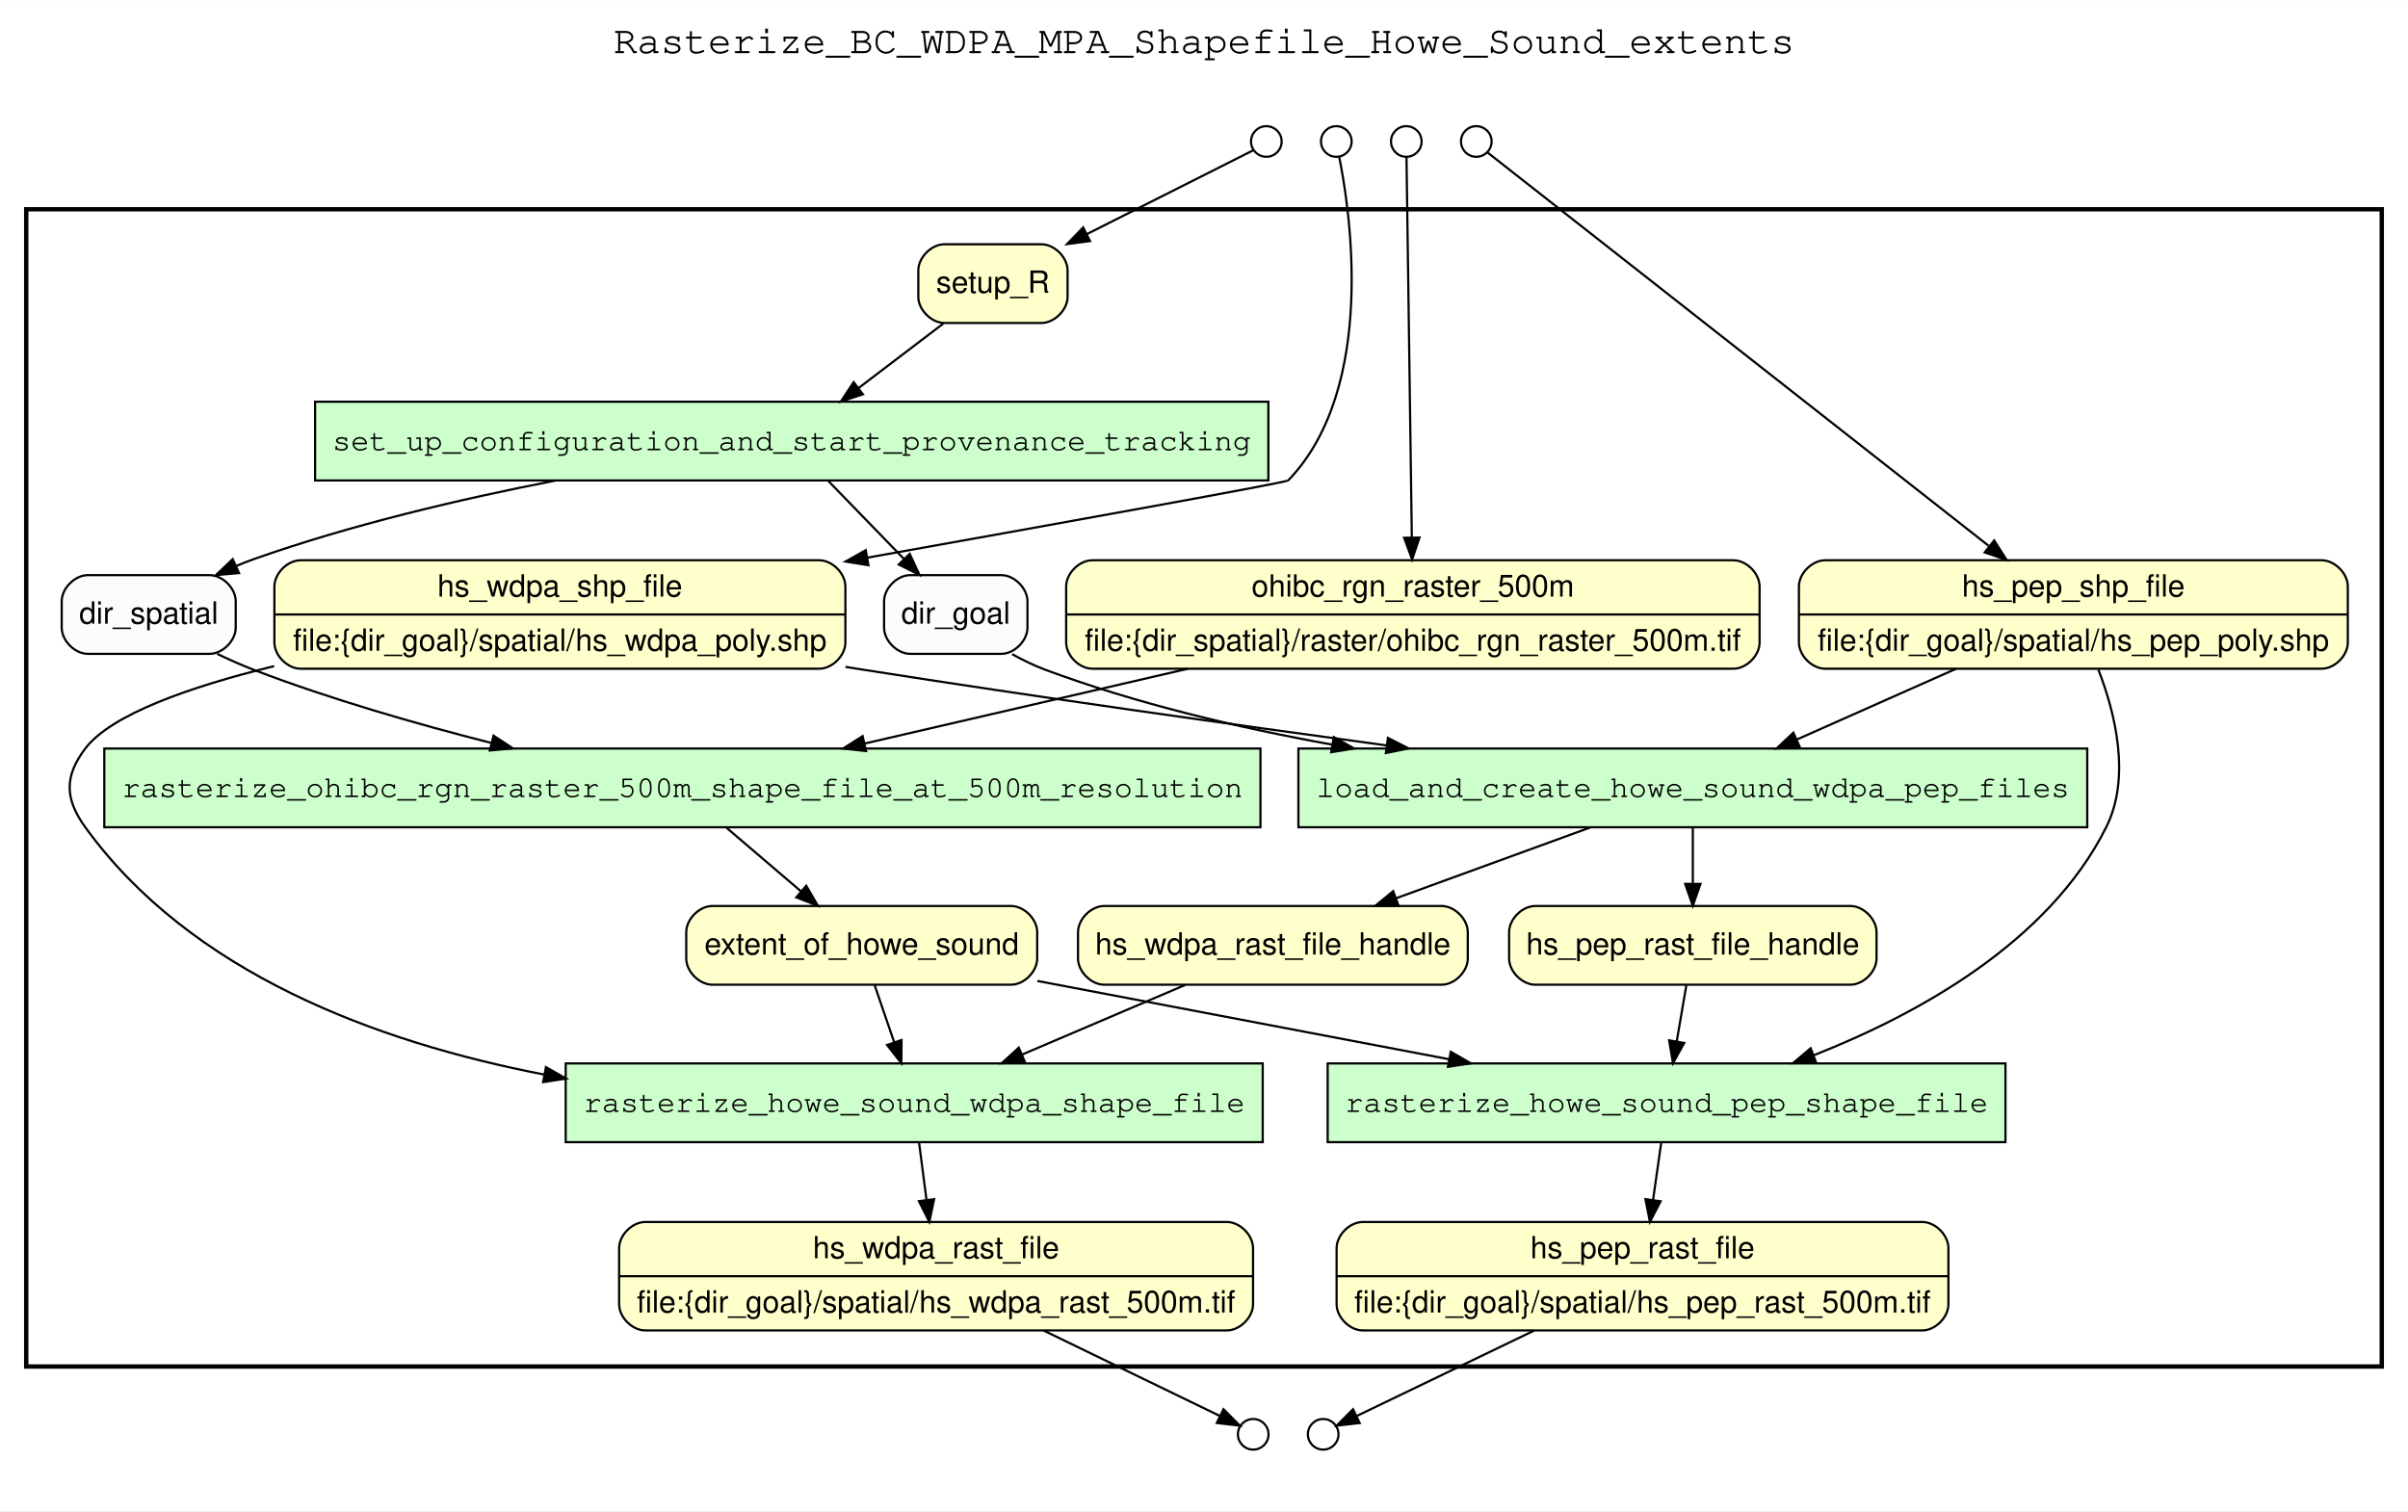
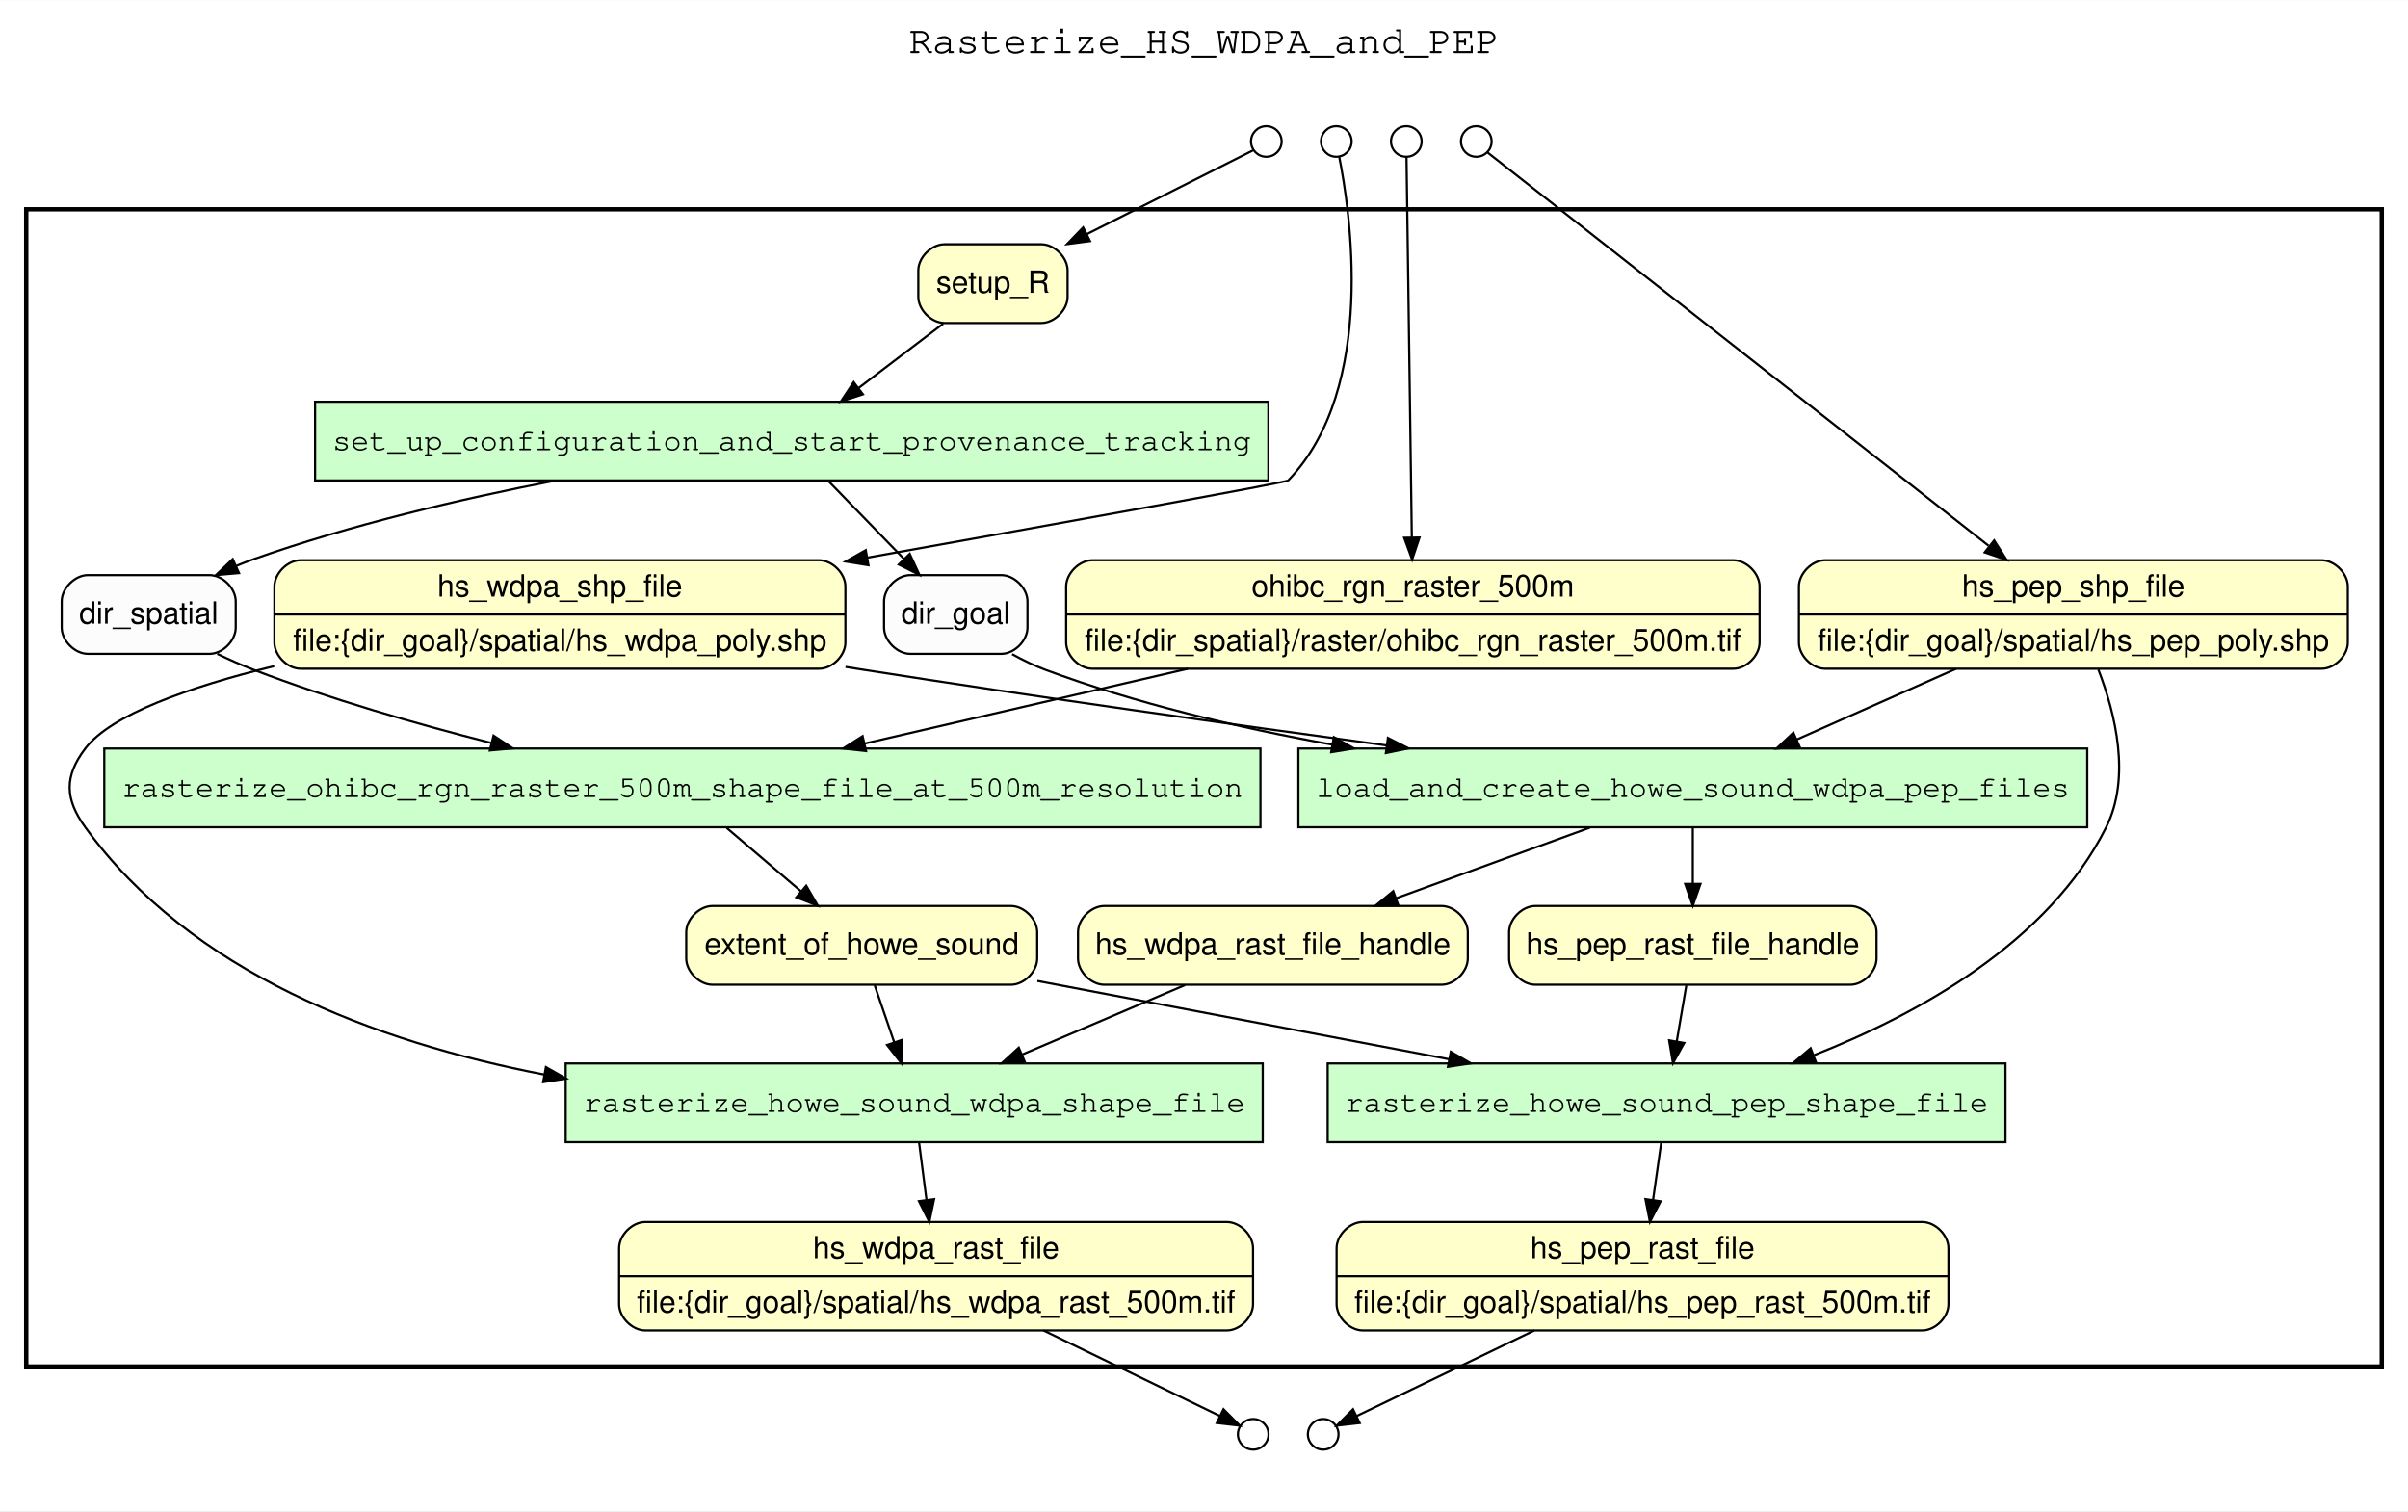
<svg xmlns="http://www.w3.org/2000/svg" width="1101pt" height="691pt" viewBox="0.00 0.00 1101.00 690.80">
  <g id="graph0" class="graph" transform="scale(1 1) rotate(0) translate(4 686.8)">
    <polygon fill="white" stroke="none" points="-4,4 -4,-686.8 1097,-686.8 1097,4 -4,4" />
-     <text text-anchor="middle" x="546.5" y="-662.6" font-family="Courier,monospace" font-size="18.00">Rasterize_BC_WDPA_MPA_Shapefile_Howe_Sound_extents</text>
+     <text text-anchor="middle" x="546.5" y="-662.6" font-family="Courier,monospace" font-size="18.00">Rasterize_HS_WDPA_and_PEP</text>
    <g id="clust1" class="cluster">
      <polygon fill="none" stroke="black" stroke-width="2" points="8,-62 8,-591.2 1085,-591.2 1085,-62 8,-62" />
    </g>
    <g id="clust2" class="cluster">
      <polygon fill="none" stroke="white" stroke-width="2" points="16,-70 16,-583.2 1077,-583.2 1077,-70 16,-70" />
    </g>
    <g id="clust3" class="cluster">
      <polygon fill="none" stroke="white" points="552,-599.2 552,-645.2 694,-645.2 694,-599.2 552,-599.2" />
    </g>
    <g id="clust4" class="cluster">
      <polygon fill="none" stroke="white" points="560,-607.2 560,-637.2 686,-637.2 686,-607.2 560,-607.2" />
    </g>
    <g id="clust5" class="cluster">
      <polygon fill="none" stroke="white" points="546,-8 546,-54 624,-54 624,-8 546,-8" />
    </g>
    <g id="clust6" class="cluster">
      <polygon fill="none" stroke="white" points="554,-16 554,-46 616,-46 616,-16 554,-16" />
    </g>
    <g id="node1" class="node">
      <polygon fill="#ccffcc" stroke="black" points="575.93,-503.2 140.07,-503.2 140.07,-467.2 575.93,-467.2 575.93,-503.2" />
      <text text-anchor="middle" x="358" y="-481" font-family="Courier,monospace" font-size="14.00">set_up_configuration_and_start_provenance_tracking</text>
    </g>
    <g id="node15" class="node">
      <path fill="#fcfcfc" stroke="black" d="M91.784,-423.9C91.784,-423.9 36.216,-423.9 36.216,-423.9 30.216,-423.9 24.216,-417.9 24.216,-411.9 24.216,-411.9 24.216,-399.9 24.216,-399.9 24.216,-393.9 30.216,-387.9 36.216,-387.9 36.216,-387.9 91.784,-387.9 91.784,-387.9 97.784,-387.9 103.784,-393.9 103.784,-399.9 103.784,-399.9 103.784,-411.9 103.784,-411.9 103.784,-417.9 97.784,-423.9 91.784,-423.9" />
      <text text-anchor="middle" x="64" y="-401.7" font-family="Helvetica,sans-Serif" font-size="14.00">dir_spatial</text>
    </g>
    <g id="edge1" class="edge">
      <path fill="none" stroke="black" d="M250.088,-467.158C206.503,-458.683 156.167,-446.844 112,-431.2 109.317,-430.25 106.593,-429.182 103.876,-428.037" />
      <polygon fill="black" stroke="black" points="105.286,-424.833 94.731,-423.911 102.407,-431.214 105.286,-424.833" />
    </g>
    <g id="node16" class="node">
      <path fill="#fcfcfc" stroke="black" d="M453.787,-423.9C453.787,-423.9 412.213,-423.9 412.213,-423.9 406.213,-423.9 400.213,-417.9 400.213,-411.9 400.213,-411.9 400.213,-399.9 400.213,-399.9 400.213,-393.9 406.213,-387.9 412.213,-387.9 412.213,-387.9 453.787,-387.9 453.787,-387.9 459.787,-387.9 465.787,-393.9 465.787,-399.9 465.787,-399.9 465.787,-411.9 465.787,-411.9 465.787,-417.9 459.787,-423.9 453.787,-423.9" />
      <text text-anchor="middle" x="433" y="-401.7" font-family="Helvetica,sans-Serif" font-size="14.00">dir_goal</text>
    </g>
    <g id="edge2" class="edge">
      <path fill="none" stroke="black" d="M374.645,-467.045C384.84,-456.536 398.052,-442.92 409.325,-431.301" />
      <polygon fill="black" stroke="black" points="411.95,-433.622 416.402,-424.007 406.926,-428.747 411.95,-433.622" />
    </g>
    <g id="node2" class="node">
      <polygon fill="#ccffcc" stroke="black" points="572.315,-344.6 43.685,-344.6 43.685,-308.6 572.315,-308.6 572.315,-344.6" />
      <text text-anchor="middle" x="308" y="-322.4" font-family="Courier,monospace" font-size="14.00">rasterize_ohibc_rgn_raster_500m_shape_file_at_500m_resolution</text>
    </g>
    <g id="node12" class="node">
      <path fill="#ffffcc" stroke="black" d="M458.235,-272.6C458.235,-272.6 321.765,-272.6 321.765,-272.6 315.765,-272.6 309.765,-266.6 309.765,-260.6 309.765,-260.6 309.765,-248.6 309.765,-248.6 309.765,-242.6 315.765,-236.6 321.765,-236.6 321.765,-236.6 458.235,-236.6 458.235,-236.6 464.235,-236.6 470.235,-242.6 470.235,-248.6 470.235,-248.6 470.235,-260.6 470.235,-260.6 470.235,-266.6 464.235,-272.6 458.235,-272.6" />
      <text text-anchor="middle" x="390" y="-250.4" font-family="Helvetica,sans-Serif" font-size="14.00">extent_of_howe_sound</text>
    </g>
    <g id="edge4" class="edge">
      <path fill="none" stroke="black" d="M328.27,-308.297C338.498,-299.565 351.061,-288.84 362.178,-279.35" />
      <polygon fill="black" stroke="black" points="364.63,-281.859 369.963,-272.704 360.085,-276.535 364.63,-281.859" />
    </g>
    <g id="node3" class="node">
      <polygon fill="#ccffcc" stroke="black" points="950.343,-344.6 589.657,-344.6 589.657,-308.6 950.343,-308.6 950.343,-344.6" />
      <text text-anchor="middle" x="770" y="-322.4" font-family="Courier,monospace" font-size="14.00">load_and_create_howe_sound_wdpa_pep_files</text>
    </g>
    <g id="node13" class="node">
      <path fill="#ffffcc" stroke="black" d="M655.108,-272.6C655.108,-272.6 500.892,-272.6 500.892,-272.6 494.892,-272.6 488.892,-266.6 488.892,-260.6 488.892,-260.6 488.892,-248.6 488.892,-248.6 488.892,-242.6 494.892,-236.6 500.892,-236.6 500.892,-236.6 655.108,-236.6 655.108,-236.6 661.108,-236.6 667.108,-242.6 667.108,-248.6 667.108,-248.6 667.108,-260.6 667.108,-260.6 667.108,-266.6 661.108,-272.6 655.108,-272.6" />
      <text text-anchor="middle" x="578" y="-250.4" font-family="Helvetica,sans-Serif" font-size="14.00">hs_wdpa_rast_file_handle</text>
    </g>
    <g id="edge7" class="edge">
      <path fill="none" stroke="black" d="M723.032,-308.476C696.317,-298.737 662.679,-286.472 634.525,-276.208" />
      <polygon fill="black" stroke="black" points="635.41,-272.805 624.816,-272.668 633.012,-279.382 635.41,-272.805" />
    </g>
    <g id="node14" class="node">
      <path fill="#ffffcc" stroke="black" d="M842.001,-272.6C842.001,-272.6 697.999,-272.6 697.999,-272.6 691.999,-272.6 685.999,-266.6 685.999,-260.6 685.999,-260.6 685.999,-248.6 685.999,-248.6 685.999,-242.6 691.999,-236.6 697.999,-236.6 697.999,-236.6 842.001,-236.6 842.001,-236.6 848.001,-236.6 854.001,-242.6 854.001,-248.6 854.001,-248.6 854.001,-260.6 854.001,-260.6 854.001,-266.6 848.001,-272.6 842.001,-272.6" />
      <text text-anchor="middle" x="770" y="-250.4" font-family="Helvetica,sans-Serif" font-size="14.00">hs_pep_rast_file_handle</text>
    </g>
    <g id="edge8" class="edge">
      <path fill="none" stroke="black" d="M770,-308.297C770,-300.583 770,-291.312 770,-282.712" />
      <polygon fill="black" stroke="black" points="773.5,-282.704 770,-272.704 766.5,-282.704 773.5,-282.704" />
    </g>
    <g id="node4" class="node">
      <polygon fill="#ccffcc" stroke="black" points="573.35,-200.6 254.65,-200.6 254.65,-164.6 573.35,-164.6 573.35,-200.6" />
      <text text-anchor="middle" x="414" y="-178.4" font-family="Courier,monospace" font-size="14.00">rasterize_howe_sound_wdpa_shape_file</text>
    </g>
    <g id="node6" class="node">
      <path fill="#ffffcc" stroke="black" d="M291.074,-78.5C291.074,-78.5 556.926,-78.5 556.926,-78.5 562.926,-78.5 568.926,-84.5 568.926,-90.5 568.926,-90.5 568.926,-116.1 568.926,-116.1 568.926,-122.1 562.926,-128.1 556.926,-128.1 556.926,-128.1 291.074,-128.1 291.074,-128.1 285.074,-128.1 279.074,-122.1 279.074,-116.1 279.074,-116.1 279.074,-90.5 279.074,-90.5 279.074,-84.5 285.074,-78.5 291.074,-78.5" />
      <text text-anchor="middle" x="424" y="-111.5" font-family="Helvetica,sans-Serif" font-size="14.00">hs_wdpa_rast_file</text>
      <polyline fill="none" stroke="black" points="279.074,-103.3 568.926,-103.3 " />
      <text text-anchor="middle" x="424" y="-86.7" font-family="Helvetica,sans-Serif" font-size="14.00">file:{dir_goal}/spatial/hs_wdpa_rast_500m.tif</text>
    </g>
    <g id="edge12" class="edge">
      <path fill="none" stroke="black" d="M416.219,-164.445C417.223,-156.689 418.445,-147.239 419.621,-138.15" />
      <polygon fill="black" stroke="black" points="423.103,-138.516 420.915,-128.15 416.161,-137.618 423.103,-138.516" />
    </g>
    <g id="node5" class="node">
      <polygon fill="#ccffcc" stroke="black" points="912.951,-200.6 603.049,-200.6 603.049,-164.6 912.951,-164.6 912.951,-200.6" />
      <text text-anchor="middle" x="758" y="-178.4" font-family="Courier,monospace" font-size="14.00">rasterize_howe_sound_pep_shape_file</text>
    </g>
    <g id="node7" class="node">
      <path fill="#ffffcc" stroke="black" d="M619.128,-78.5C619.128,-78.5 874.872,-78.5 874.872,-78.5 880.872,-78.5 886.872,-84.5 886.872,-90.5 886.872,-90.5 886.872,-116.1 886.872,-116.1 886.872,-122.1 880.872,-128.1 874.872,-128.1 874.872,-128.1 619.128,-128.1 619.128,-128.1 613.128,-128.1 607.128,-122.1 607.128,-116.1 607.128,-116.1 607.128,-90.5 607.128,-90.5 607.128,-84.5 613.128,-78.5 619.128,-78.5" />
      <text text-anchor="middle" x="747" y="-111.5" font-family="Helvetica,sans-Serif" font-size="14.00">hs_pep_rast_file</text>
      <polyline fill="none" stroke="black" points="607.128,-103.3 886.872,-103.3 " />
      <text text-anchor="middle" x="747" y="-86.7" font-family="Helvetica,sans-Serif" font-size="14.00">file:{dir_goal}/spatial/hs_pep_rast_500m.tif</text>
    </g>
    <g id="edge16" class="edge">
      <path fill="none" stroke="black" d="M755.559,-164.445C754.455,-156.689 753.11,-147.239 751.817,-138.15" />
      <polygon fill="black" stroke="black" points="755.268,-137.557 750.394,-128.15 748.338,-138.543 755.268,-137.557" />
    </g>
    <g id="node21" class="node">
      <ellipse fill="#ffffff" stroke="black" cx="569" cy="-31" rx="7" ry="7" />
    </g>
    <g id="edge24" class="edge">
      <path fill="none" stroke="black" d="M473.09,-78.5C501.243,-64.85 534.671,-48.644 553.704,-39.416" />
      <polygon fill="black" stroke="black" points="555.414,-42.477 562.885,-34.965 552.36,-36.178 555.414,-42.477" />
    </g>
    <g id="node22" class="node">
      <ellipse fill="#ffffff" stroke="black" cx="601" cy="-31" rx="7" ry="7" />
    </g>
    <g id="edge25" class="edge">
      <path fill="none" stroke="black" d="M697.571,-78.5C669.224,-64.85 635.566,-48.644 616.402,-39.416" />
      <polygon fill="black" stroke="black" points="617.685,-36.15 607.157,-34.965 614.648,-42.456 617.685,-36.15" />
    </g>
    <g id="node8" class="node">
      <path fill="#ffffcc" stroke="black" d="M472.128,-575.2C472.128,-575.2 427.872,-575.2 427.872,-575.2 421.872,-575.2 415.872,-569.2 415.872,-563.2 415.872,-563.2 415.872,-551.2 415.872,-551.2 415.872,-545.2 421.872,-539.2 427.872,-539.2 427.872,-539.2 472.128,-539.2 472.128,-539.2 478.128,-539.2 484.128,-545.2 484.128,-551.2 484.128,-551.2 484.128,-563.2 484.128,-563.2 484.128,-569.2 478.128,-575.2 472.128,-575.2" />
      <text text-anchor="middle" x="450" y="-553" font-family="Helvetica,sans-Serif" font-size="14.00">setup_R</text>
    </g>
    <g id="edge3" class="edge">
      <path fill="none" stroke="black" d="M427.258,-538.897C415.56,-529.996 401.139,-519.023 388.49,-509.399" />
      <polygon fill="black" stroke="black" points="390.558,-506.574 380.48,-503.304 386.319,-512.145 390.558,-506.574" />
    </g>
    <g id="node9" class="node">
      <path fill="#ffffcc" stroke="black" d="M495.47,-381.1C495.47,-381.1 788.53,-381.1 788.53,-381.1 794.53,-381.1 800.53,-387.1 800.53,-393.1 800.53,-393.1 800.53,-418.7 800.53,-418.7 800.53,-424.7 794.53,-430.7 788.53,-430.7 788.53,-430.7 495.47,-430.7 495.47,-430.7 489.47,-430.7 483.47,-424.7 483.47,-418.7 483.47,-418.7 483.47,-393.1 483.47,-393.1 483.47,-387.1 489.47,-381.1 495.47,-381.1" />
      <text text-anchor="middle" x="642" y="-414.1" font-family="Helvetica,sans-Serif" font-size="14.00">ohibc_rgn_raster_500m</text>
      <polyline fill="none" stroke="black" points="483.47,-405.9 800.53,-405.9 " />
      <text text-anchor="middle" x="642" y="-389.3" font-family="Helvetica,sans-Serif" font-size="14.00">file:{dir_spatial}/raster/ohibc_rgn_raster_500m.tif</text>
    </g>
    <g id="edge6" class="edge">
      <path fill="none" stroke="black" d="M539.064,-381.077C491.663,-370.106 436.147,-357.258 391.413,-346.905" />
      <polygon fill="black" stroke="black" points="391.988,-343.445 381.456,-344.6 390.409,-350.265 391.988,-343.445" />
    </g>
    <g id="node10" class="node">
      <path fill="#ffffcc" stroke="black" d="M133.462,-381.1C133.462,-381.1 370.538,-381.1 370.538,-381.1 376.538,-381.1 382.538,-387.1 382.538,-393.1 382.538,-393.1 382.538,-418.7 382.538,-418.7 382.538,-424.7 376.538,-430.7 370.538,-430.7 370.538,-430.7 133.462,-430.7 133.462,-430.7 127.462,-430.7 121.462,-424.7 121.462,-418.7 121.462,-418.7 121.462,-393.1 121.462,-393.1 121.462,-387.1 127.462,-381.1 133.462,-381.1" />
      <text text-anchor="middle" x="252" y="-414.1" font-family="Helvetica,sans-Serif" font-size="14.00">hs_wdpa_shp_file</text>
      <polyline fill="none" stroke="black" points="121.462,-405.9 382.538,-405.9 " />
      <text text-anchor="middle" x="252" y="-389.3" font-family="Helvetica,sans-Serif" font-size="14.00">file:{dir_goal}/spatial/hs_wdpa_poly.shp</text>
    </g>
    <g id="edge10" class="edge">
      <path fill="none" stroke="black" d="M382.568,-381.941C385.403,-381.485 388.217,-381.038 391,-380.6 469.981,-368.177 558.457,-355.722 630.048,-346.011" />
      <polygon fill="black" stroke="black" points="630.594,-349.469 640.035,-344.659 629.655,-342.532 630.594,-349.469" />
    </g>
    <g id="edge13" class="edge">
      <path fill="none" stroke="black" d="M121.352,-382.283C82.351,-372.708 46.8,-360.126 35,-344.6 25.319,-331.861 25.624,-321.565 35,-308.6 83.085,-242.108 167.796,-210.385 244.953,-195.492" />
      <polygon fill="black" stroke="black" points="245.61,-198.93 254.808,-193.672 244.339,-192.046 245.61,-198.93" />
    </g>
    <g id="node11" class="node">
      <path fill="#ffffcc" stroke="black" d="M830.515,-381.1C830.515,-381.1 1057.48,-381.1 1057.48,-381.1 1063.48,-381.1 1069.48,-387.1 1069.48,-393.1 1069.48,-393.1 1069.48,-418.7 1069.48,-418.7 1069.48,-424.7 1063.48,-430.7 1057.48,-430.7 1057.48,-430.7 830.515,-430.7 830.515,-430.7 824.515,-430.7 818.515,-424.7 818.515,-418.7 818.515,-418.7 818.515,-393.1 818.515,-393.1 818.515,-387.1 824.515,-381.1 830.515,-381.1" />
      <text text-anchor="middle" x="944" y="-414.1" font-family="Helvetica,sans-Serif" font-size="14.00">hs_pep_shp_file</text>
      <polyline fill="none" stroke="black" points="818.515,-405.9 1069.48,-405.9 " />
      <text text-anchor="middle" x="944" y="-389.3" font-family="Helvetica,sans-Serif" font-size="14.00">file:{dir_goal}/spatial/hs_pep_poly.shp</text>
    </g>
    <g id="edge11" class="edge">
      <path fill="none" stroke="black" d="M890.374,-381.077C867.133,-370.752 840.147,-358.763 817.623,-348.757" />
      <polygon fill="black" stroke="black" points="818.827,-345.462 808.267,-344.6 815.985,-351.859 818.827,-345.462" />
    </g>
    <g id="edge17" class="edge">
      <path fill="none" stroke="black" d="M955.424,-380.718C963.25,-360.461 970.351,-331.301 959,-308.6 932.695,-255.989 872.967,-223.133 825.416,-204.387" />
      <polygon fill="black" stroke="black" points="826.367,-201.004 815.776,-200.712 823.873,-207.545 826.367,-201.004" />
    </g>
    <g id="edge14" class="edge">
      <path fill="none" stroke="black" d="M395.933,-236.297C398.606,-228.498 401.826,-219.109 404.801,-210.429" />
      <polygon fill="black" stroke="black" points="408.203,-211.299 408.136,-200.704 401.582,-209.029 408.203,-211.299" />
    </g>
    <g id="edge18" class="edge">
      <path fill="none" stroke="black" d="M470.304,-238.325C525.582,-227.81 599.399,-213.769 658.42,-202.542" />
      <polygon fill="black" stroke="black" points="659.338,-205.93 668.508,-200.623 658.03,-199.053 659.338,-205.93" />
    </g>
    <g id="edge15" class="edge">
      <path fill="none" stroke="black" d="M537.881,-236.476C515.362,-226.864 487.082,-214.793 463.229,-204.613" />
      <polygon fill="black" stroke="black" points="464.56,-201.375 453.989,-200.668 461.812,-207.813 464.56,-201.375" />
    </g>
    <g id="edge19" class="edge">
      <path fill="none" stroke="black" d="M767.034,-236.297C765.711,-228.583 764.122,-219.312 762.648,-210.712" />
      <polygon fill="black" stroke="black" points="766.072,-209.969 760.932,-200.704 759.172,-211.152 766.072,-209.969" />
    </g>
    <g id="edge5" class="edge">
      <path fill="none" stroke="black" d="M95.342,-387.885C100.809,-385.25 106.506,-382.708 112,-380.6 146.746,-367.268 186.17,-355.918 220.503,-347.183" />
      <polygon fill="black" stroke="black" points="221.663,-350.501 230.512,-344.673 219.961,-343.711 221.663,-350.501" />
    </g>
    <g id="edge9" class="edge">
      <path fill="none" stroke="black" d="M458.771,-387.759C463.677,-385.041 468.882,-382.504 474,-380.6 515.309,-365.235 561.564,-354.24 605.01,-346.404" />
      <polygon fill="black" stroke="black" points="605.865,-349.807 615.108,-344.629 604.653,-342.913 605.865,-349.807" />
    </g>
    <g id="node17" class="node">
      <ellipse fill="#ffffff" stroke="black" cx="575" cy="-622.2" rx="7" ry="7" />
    </g>
    <g id="edge20" class="edge">
      <path fill="none" stroke="black" d="M568.971,-618.161C555.329,-611.286 521.082,-594.025 492.817,-579.78" />
      <polygon fill="black" stroke="black" points="494.389,-576.653 483.883,-575.277 491.238,-582.903 494.389,-576.653" />
    </g>
    <g id="node18" class="node">
      <ellipse fill="#ffffff" stroke="black" cx="607" cy="-622.2" rx="7" ry="7" />
    </g>
    <g id="edge21" class="edge">
      <path fill="none" stroke="black" d="M608.326,-615.148C612.962,-592.214 626.037,-509.794 585,-467.2 584.101,-466.267 483.019,-448.042 392.47,-431.871" />
      <polygon fill="black" stroke="black" points="393.078,-428.424 382.619,-430.112 391.848,-435.315 393.078,-428.424" />
    </g>
    <g id="node19" class="node">
      <ellipse fill="#ffffff" stroke="black" cx="671" cy="-622.2" rx="7" ry="7" />
    </g>
    <g id="edge22" class="edge">
      <path fill="none" stroke="black" d="M676.21,-617.11C704.204,-595.136 837.993,-490.114 905.237,-437.328" />
      <polygon fill="black" stroke="black" points="907.781,-439.78 913.486,-430.853 903.459,-434.274 907.781,-439.78" />
    </g>
    <g id="node20" class="node">
      <ellipse fill="#ffffff" stroke="black" cx="639" cy="-622.2" rx="7" ry="7" />
    </g>
    <g id="edge23" class="edge">
      <path fill="none" stroke="black" d="M639.087,-615.018C639.44,-589.786 640.788,-493.471 641.52,-441.175" />
      <polygon fill="black" stroke="black" points="645.022,-441.079 641.662,-431.031 638.022,-440.981 645.022,-441.079" />
    </g>
  </g>
</svg>
